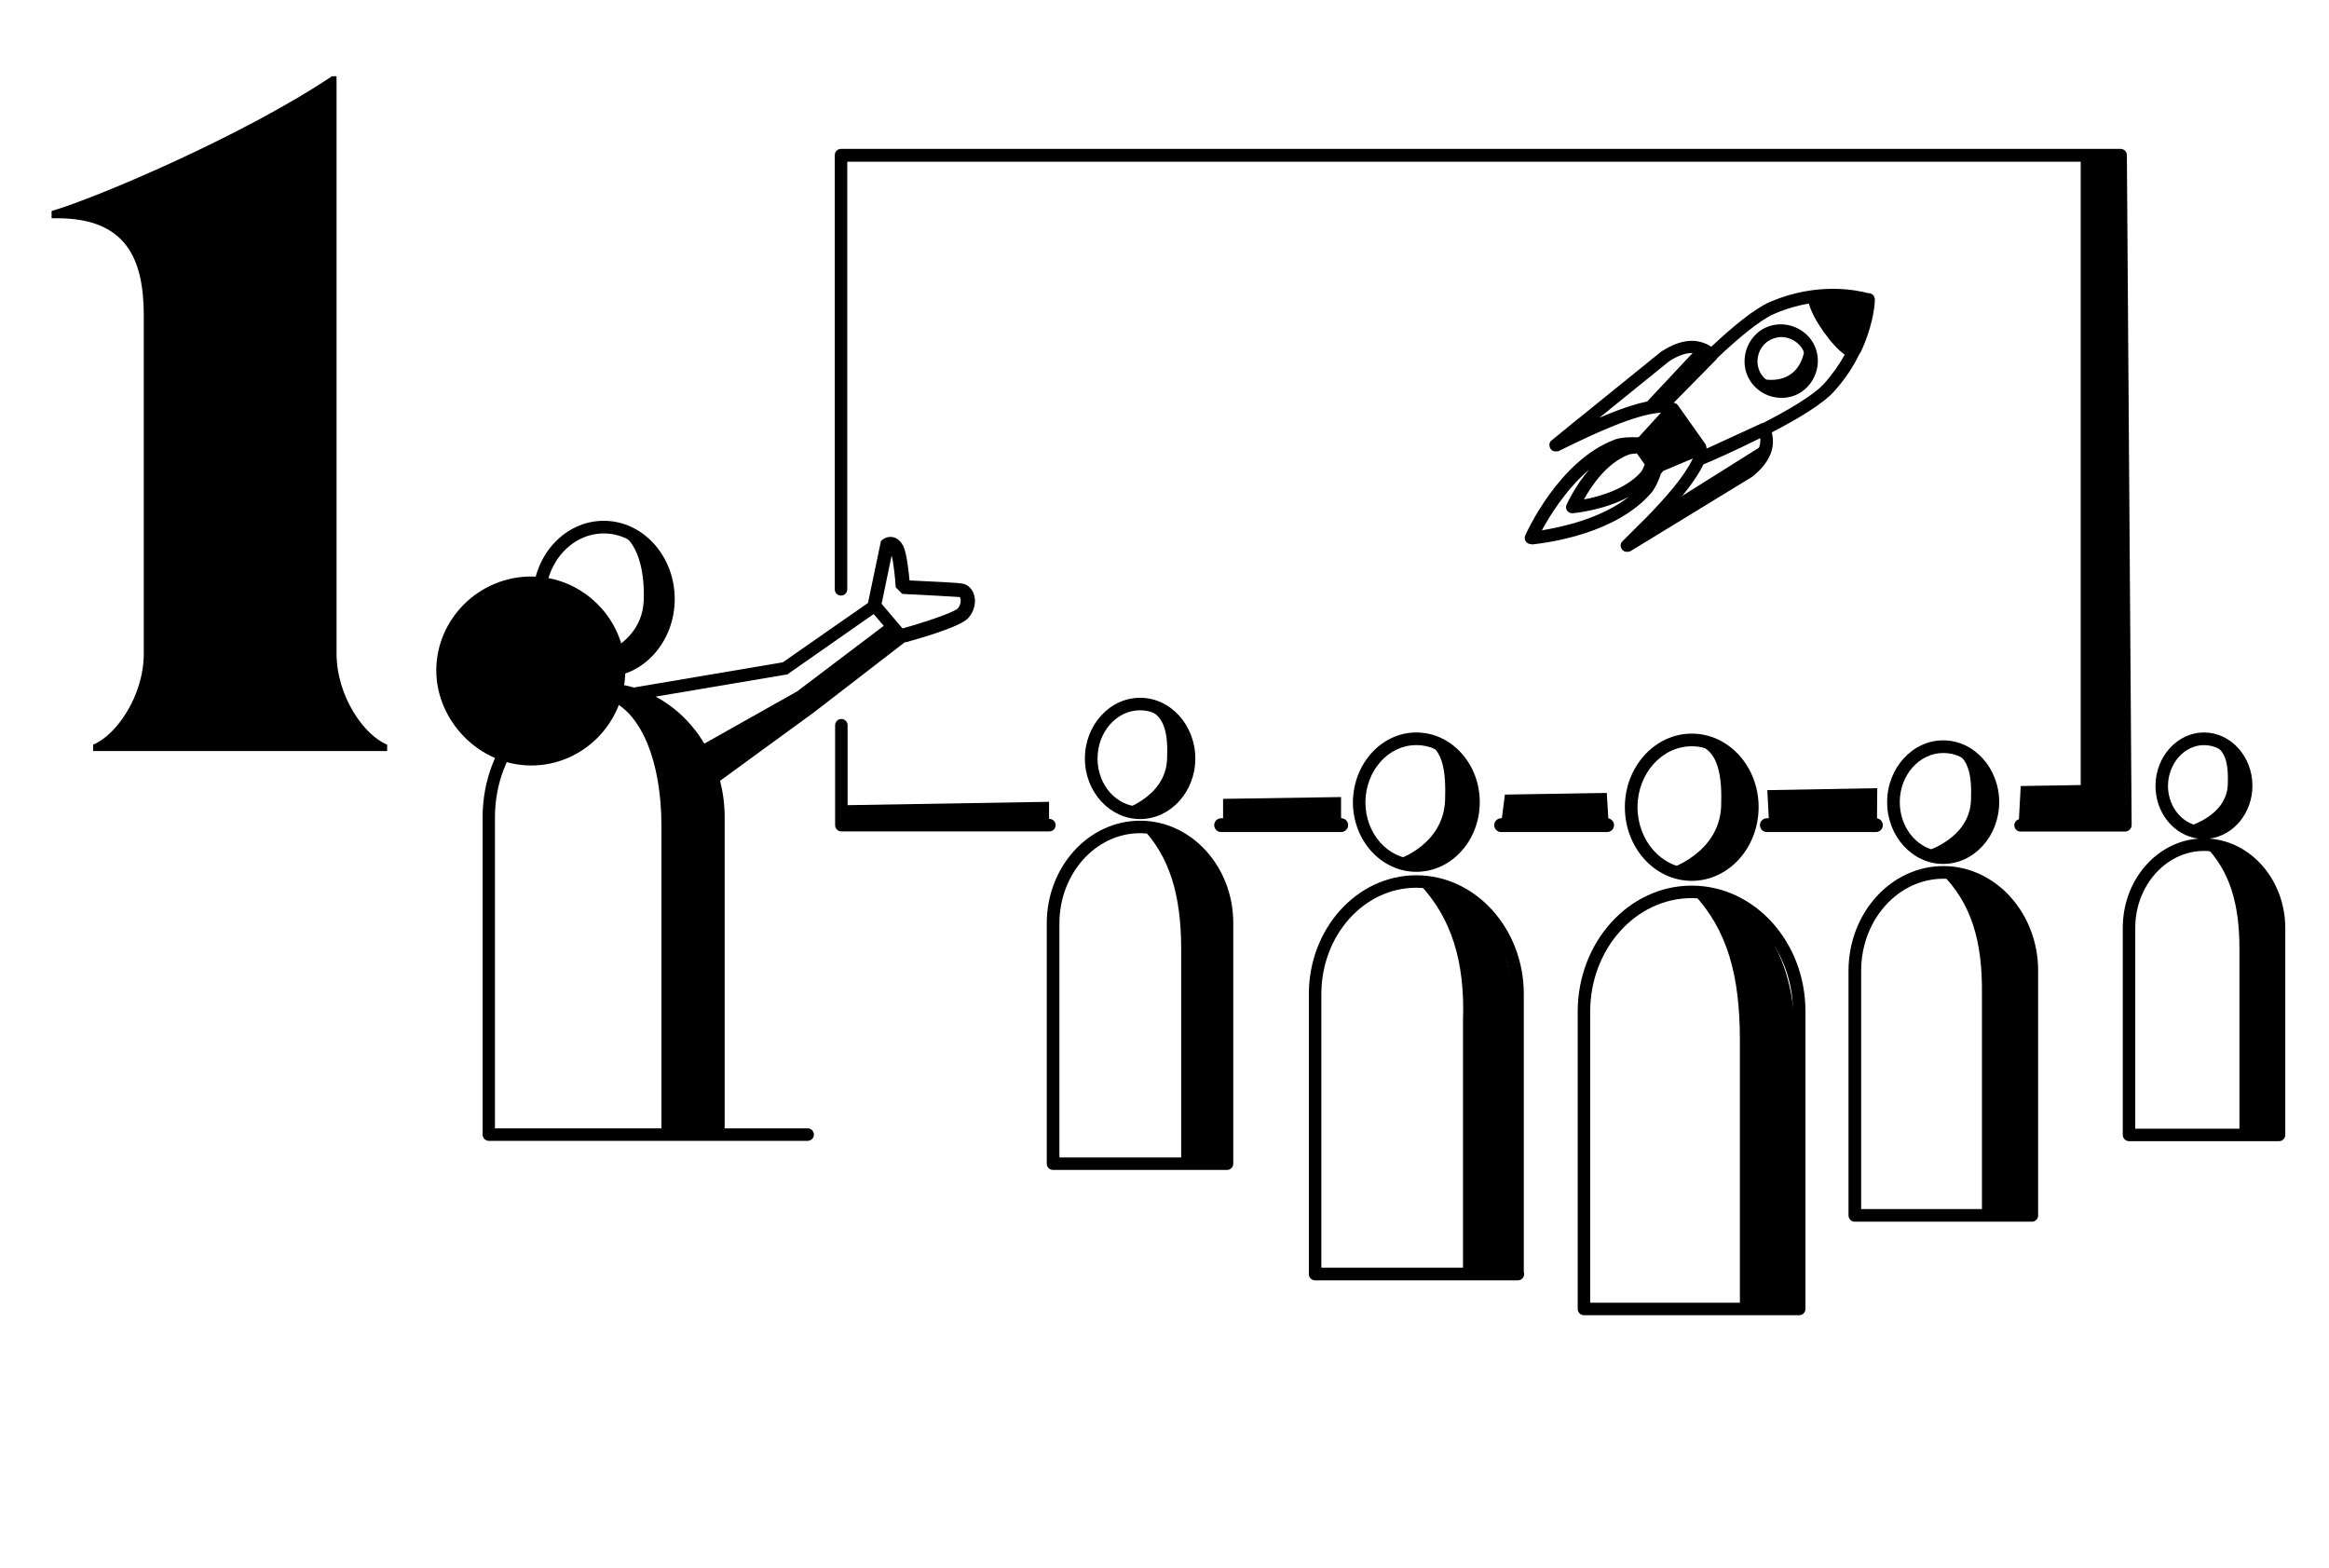
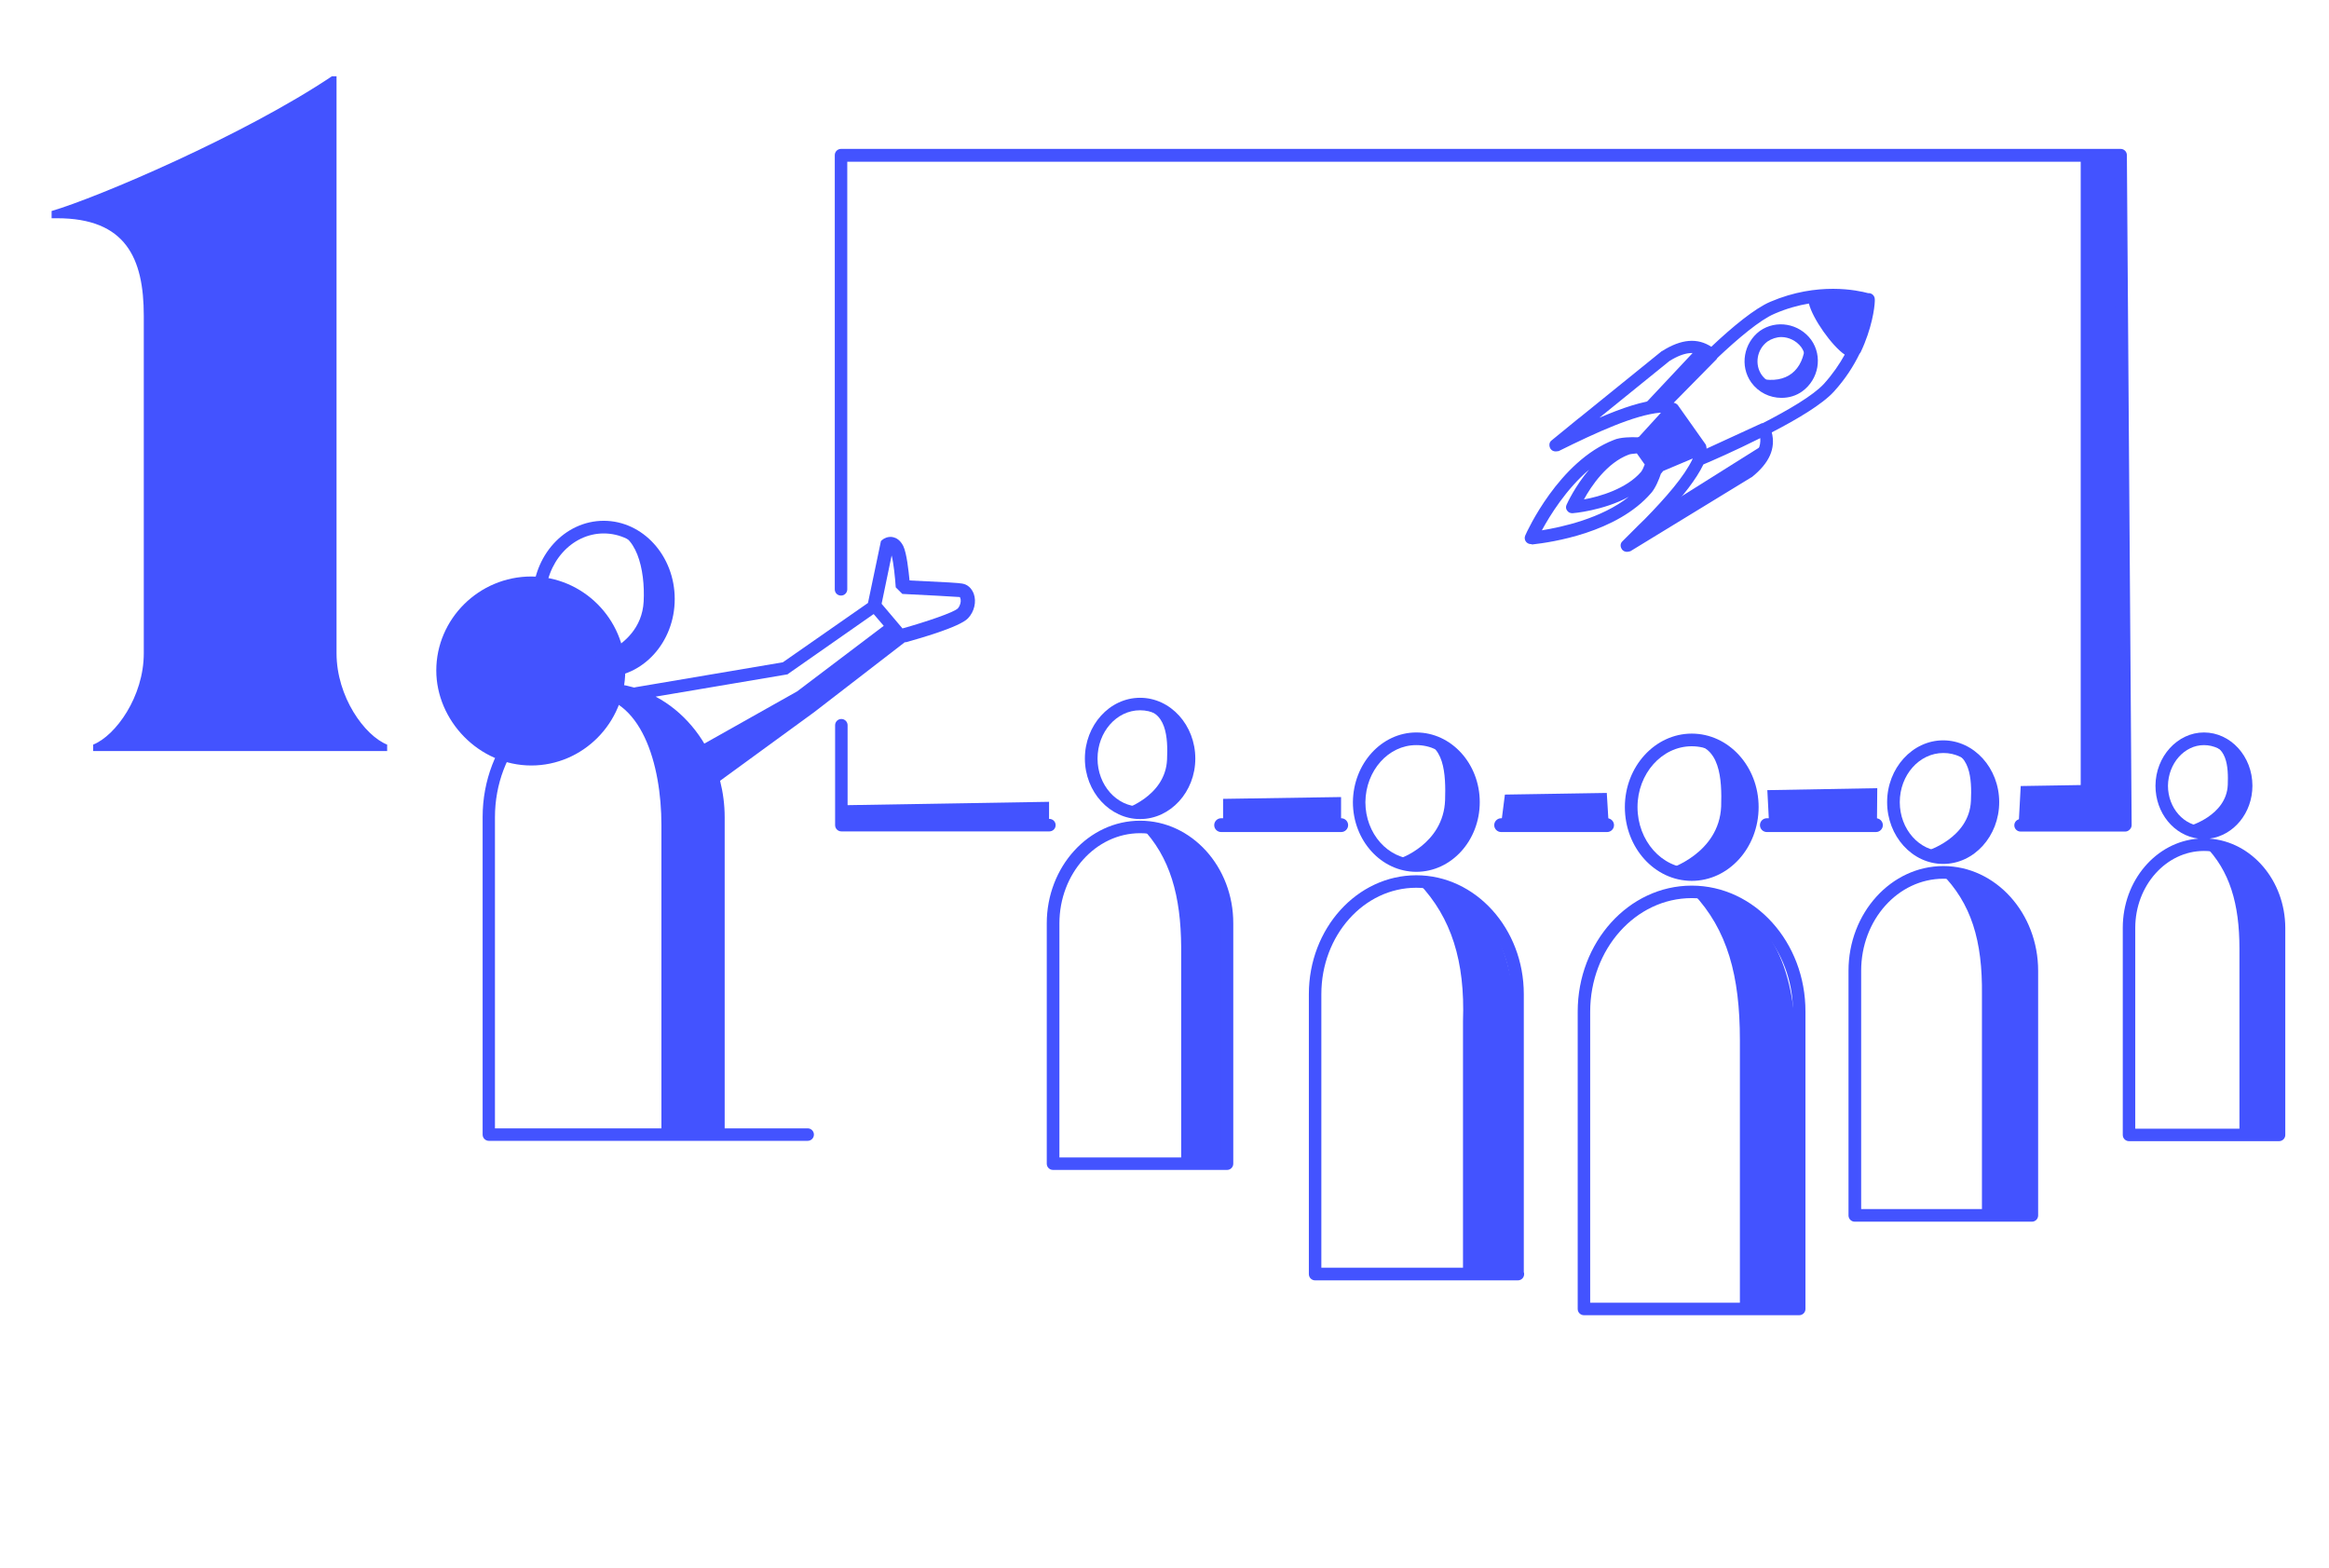
- <svg xmlns="http://www.w3.org/2000/svg" version="1.1" x="0px" y="0px" width="100%" height="auto" viewBox="0 0 1417.3 954.1" style="enable-background:new 0 0 1417.3 954.1;" xml:space="preserve">
+ <svg xmlns="http://www.w3.org/2000/svg" version="1.1" fill="#4353FF" x="0px" y="0px" width="100%" height="auto" viewBox="0 0 1417.3 954.1" style="enable-background:new 0 0 1417.3 954.1;" xml:space="preserve">
  <g>
    <rect style="fill:rgb(255 255 255 / 0%)" width="1417.3" height="954.1" />
    <path class="svg-fill--primary--opacity" d="M235.6,457v-3.9c-13.8-5.5-30.8-29.2-30.8-55.6V46.4H202c-53.4,35.8-142.6,73.8-170.6,82v4.4h3.3 c41.8,0,52.8,24.2,52.8,59.4v205.3c0,26.4-17.1,50.1-30.8,55.6v3.9H235.6z M323.3,465.8c31.4,0,57.2-25.9,57.2-57.8 c0-31.4-25.9-57.2-57.2-57.2c-31.9,0-57.8,25.9-57.8,57.2C265.5,438.3,291.3,465.8,323.3,465.8z" />
    <g>
      <path class="svg-fill--primary" d="M694.4,503.2c17.8,18.2,24.2,42.2,24.4,73.1v131.4l27.8,0.4V561.9C742,523.5,722.8,506.5,694.4,503.2z" />
      <path class="svg-fill--primary" d="M723.6,464.5c0.4-37.8-35.5-32.8-29.9-32.8c16.3,0,17.1,17.3,16.5,30.5c-1,22.8-26.9,30.5-26.9,30.5 c5.4,2.3,10.5,2.5,15.9,1C715.3,487.3,723.4,481.5,723.6,464.5z" />
      <path class="svg-fill--primary" d="M893.4,489.8c0.4-44.3-37.2-38.6-31.3-38.6c17.1,0,17.8,20.3,17.3,35.7c-1,26.9-28,35.7-28,35.7 c5.4,3.1,10.9,3.3,16.5,1.3C884.6,516.5,893.2,509.7,893.4,489.8z" />
      <path class="svg-fill--primary" d="M863.6,537.7c19.6,20.7,28,47.2,26.7,83.6v150.4l30.5,0.4V604.9C915.6,561,894.7,541.6,863.6,537.7z" />
      <path class="svg-fill--primary" d="M1030.2,543.5c21.1,22.3,28.6,50.3,28.6,89.4v161.1l32.8,0.6V615.4C1086,568.4,1063.5,547.5,1030.2,543.5z" />
      <path class="svg-fill--primary" d="M1063.1,493.6c0.4-47.2-42-40.9-35.3-40.9c19.2,0,20.1,21.7,19.6,38c-1.2,28.6-31.7,38-31.7,38 c5.9,3.1,12.1,3.3,18.6,1.3C1053.4,522.2,1063,514.9,1063.1,493.6z" />
      <path class="svg-fill--primary" d="M378.1,419.4c-6.9-1.5-13.8,1.2-20.9,3.6c33.2,0,45.3,42.2,45.3,79v188.2h34.9v-193 C437.4,457,404.7,425.1,378.1,419.4z" />
      <path class="svg-fill--primary" d="M349.1,403.7c7.5,5,15.5,6.7,24.2,4.8c20.1-6.5,34.9-22.8,33.6-43.9c-3.5-52.9-41.6-41.2-35.9-41.2 c16.3,0,21.7,23.2,20.7,42.6C390,397.9,349.1,403.7,349.1,403.7z" />
      <polygon class="svg-fill--primary" points="539.8,379.3 485.1,420.7 426.8,453.5 436.4,469.3 492.4,429.2 547.1,387.7 " />
      <path class="svg-fill--primary" d="M1181.2,531.2c18.4,18.4,25.3,41.1,24.9,74.2v133.7l28.6,0.4V590.9C1229.9,551.9,1210.3,534.7,1181.2,531.2z" />
      <path class="svg-fill--primary" d="M1212.8,489.6c0.4-37.8-35.5-32.8-29.9-32.8c16.3,0,17.1,17.3,16.5,30.5c-1,22.8-26.9,30.5-26.9,30.5 c5.2,2.3,10.6,2.5,15.9,1C1204.5,512.4,1212.6,506.7,1212.8,489.6z" />
      <path class="svg-fill--primary" d="M1341.5,514.3c15.5,15.5,21.3,35.9,21.3,62.9v113.2l24.4,0.2V564.8C1383.2,531.8,1366.5,517.2,1341.5,514.3z" />
      <path class="svg-fill--primary" d="M1367.4,479.6c0.4-31.3-31.3-27.1-26.3-27.1c14.4,0,15,14.2,14.6,25.1c-0.8,18.8-23.6,25.1-23.6,25.1 c4.4,2.1,9,2.1,13.8,0.8C1360.1,498.4,1367.2,493.6,1367.4,479.6z" />
      <polygon class="svg-fill--primary" points="511.8,502.1 638.4,502.1 638.4,487.9 511.8,490 " />
      <polygon class="svg-fill--primary" points="1076.6,502.1 1142.2,502.1 1142.4,479.6 1075.5,480.8 " />
      <polygon class="svg-fill--primary" points="915.8,483.5 913.4,502.3 979,502.3 977.8,482.5 " />
      <polygon class="svg-fill--primary" points="744.3,502.1 816.1,502.1 816.1,485 744.3,486.1 " />
      <polygon class="svg-fill--primary" points="1266.2,94.6 1266.2,477.7 1229.7,478.3 1228.4,502.3 1293.4,502.3 1290.5,94.6 " />
      <polygon class="svg-fill--primary" points="1072.5,271.1 1013.6,308.1 997.3,326.7 1070.4,282 " />
      <polygon class="svg-fill--primary" points="1041,214.5 1032.3,212.4 998.6,248.3 1013.7,245 " />
      <polygon class="svg-fill--primary" points="1009.4,283.2 1034.7,272.4 1017.8,248.6 999.4,269 996.7,269.9 1007.7,285.5 " />
      <path class="svg-fill--primary" d="M1128.6,212.8c7.3-15.5,8.2-28.4,8.2-30.1c-1.9-0.8-14.2-4.2-31.3-2.3 C1097.5,181.1,1125.1,220.2,1128.6,212.8z" />
      <path class="svg-fill--primary" d="M1096.5,234.3c9.4-8.1,8.3-16.3,2.1-25.1c-1.2,16.5-11.5,24.4-27.2,21.3 C1077.1,238.3,1086.5,240.2,1096.5,234.3z" />
    </g>
    <g>
      <path d="M693.8,499.4c-31.3,0-56.8,28-56.8,62.5v146.2c0,2.1,1.7,3.8,3.8,3.8h105.9c2.1,0,3.8-1.7,3.8-3.8V561.9 C750.6,527.4,725.1,499.4,693.8,499.4z M742.9,704.3h-98.2V561.9c0-30.3,22.1-54.9,49.1-54.9c27.1,0,49.1,24.6,49.1,54.9V704.3z" />
      <path d="M660.2,461.6c0,20.3,15.2,36.8,33.6,36.8c18.4,0,33.6-16.5,33.6-36.8c0-20.3-15-37-33.6-37S660.2,441.3,660.2,461.6z M719.7,461.6c0,16.1-11.7,29.2-25.9,29.2c-14.2,0-25.9-13-25.9-29.2c0-16.1,11.5-29.4,25.9-29.4S719.7,445.5,719.7,461.6z" />
      <path d="M823.3,488.1c0,23.4,17.3,42.4,38.6,42.4c21.3,0,38.6-19,38.6-42.4c0-23.4-17.3-42.4-38.6-42.4 C840.7,445.7,823.5,464.7,823.3,488.1z M892.7,488.1c0,19.2-13.8,34.7-30.9,34.7c-17.1,0-30.9-15.5-30.9-34.7 c0.2-19.2,14-34.7,30.9-34.7C878.9,453.3,892.7,468.9,892.7,488.1z" />
      <path d="M927.3,604.9c0-39.9-29.4-72.3-65.4-72.3c-36.1,0-65.4,32.4-65.4,72.3v170.4c0,2.1,1.7,3.8,3.8,3.8h123.4 c2.1,0,3.8-1.7,3.8-3.8c0-0.4,0-0.8-0.2-1.2V604.9z M919.6,771.4H804.1V604.9c0-35.7,25.9-64.7,57.7-64.7 c31.8,0,57.7,29,57.7,64.7V771.4z" />
      <path d="M1029.5,446.4c-22.4,0-40.7,20.1-40.7,44.7c0,24.8,18.2,44.9,40.7,44.9c22.4,0,40.7-20.1,40.7-44.9 C1070.2,466.4,1052,446.4,1029.5,446.4z M1029.5,528.3c-18.2,0-33-16.7-33-37.2c0-20.3,14.8-37,33-37c18.2,0,33,16.7,33,37 C1062.5,511.7,1047.8,528.3,1029.5,528.3z" />
      <path d="M1029.5,538.9c-38.4,0-69.4,34.5-69.4,76.7v180.9c0,2.1,1.7,3.8,3.8,3.8h131c2.1,0,3.8-1.7,3.8-3.8V615.6 C1098.8,573.2,1067.7,538.9,1029.5,538.9z M1091.1,792.7H967.7V615.6c0-38,27.6-69.1,61.8-69.1c34,0,61.6,30.9,61.6,69.1V792.7z" />
      <path d="M367.4,412.1c23.8,0,43.2-21.3,43.2-47.6c0-26.3-19.4-47.6-43.2-47.6s-43.2,21.3-43.2,47.6 C324.3,390.8,343.6,412.1,367.4,412.1z M367.4,324.6c19.6,0,35.5,17.8,35.5,39.9c0,22.1-15.9,39.9-35.5,39.9 c-19.6,0-35.5-17.8-35.5-39.9C331.9,342.5,347.8,324.6,367.4,324.6z" />
      <path d="M550.6,390.8c0.2,0,0.5,0,0.7,0c7.5-2.1,32.8-9.2,37.8-14.6c3.8-4,5.2-10,3.5-14.8c-1.3-3.5-3.8-5.8-7.1-6.3 c-2.1-0.4-8.4-0.8-32-1.9c-0.6-5.9-1.7-16.5-3.8-20.9c-1.9-3.8-4.4-5-6.1-5.4c-3.3-0.8-5.9,1-6.3,1.3l-1.2,1l-7.9,37.7l-51.8,36.1 l-89.8,15.2c-0.2,0-0.4,0.2-0.6,0.2c-5.9-1.7-12.2-2.7-18.6-2.7c-40.7,0-73.7,36.6-73.7,81.5v193.2c0,2.1,1.7,3.8,3.8,3.8h194 c2.1,0,3.8-1.7,3.8-3.8c0-2.1-1.7-3.8-3.8-3.8h-50.5V497.3c0-7.7-1-15.1-2.8-22.2l57.2-41.7L550.6,390.8z M542.6,338 c1.2,4.6,2.1,13.4,2.5,19.4l4,4c12.5,0.6,32.8,1.7,34.9,1.9c0.2,0,0.4,0.6,0.6,1.5c0.2,1.5-0.2,3.6-1.7,5.4 c-2.5,2.5-19.4,8.2-33.7,12.2l-12.7-15L542.6,338z M433.2,686.6h-132V497.3c0-40.7,29.5-73.9,66-73.9c36.5,0,66,33.2,66,73.9 V686.6z M435.6,467.2c-6.9-19-20-34.5-36.6-43.3l79.3-13.4c0.6,0,1.2-0.2,1.5-0.6l51.8-36.2c0,0,0,0,0.1,0l11.3,13.2l-52.4,40.3 L435.6,467.2z" />
      <path d="M1182.6,527c-31.8,0-57.7,28.6-57.7,63.7v148.9c0,2.1,1.7,3.8,3.8,3.8h107.8c2.1,0,3.8-1.7,3.8-3.8V590.7 C1240.3,555.6,1214.4,527,1182.6,527z M1232.7,735.7h-100.1v-145c0-30.9,22.4-56,50.1-56c27.6,0,50.1,25.1,50.1,56V735.7z" />
      <path d="M1148.4,488.1c0,20.7,15.3,37.6,34.1,37.6c18.8,0,34.1-16.9,34.1-37.6c0-20.7-15.3-37.6-34.1-37.6 C1163.8,450.5,1148.4,467.4,1148.4,488.1z M1209.1,488.1c0,16.5-11.9,29.9-26.5,29.9c-14.6,0-26.5-13.4-26.5-29.9 c0-16.5,11.9-29.9,26.5-29.9C1197.2,458.1,1209.1,471.6,1209.1,488.1z" />
      <path d="M1344.6,510.3c14.6-1.9,26.1-15.5,26.1-32.2c0-17.8-13.2-32.4-29.5-32.4c-16.1,0-29.4,14.6-29.5,32.4 c0,16.7,11.3,30.3,26.1,32.2c-25.7,1.9-46,25.5-46,54.3v126c0,2.1,1.7,3.8,3.8,3.8h91.3c2.1,0,3.8-1.7,3.8-3.8v-126 C1390.6,535.8,1370.3,512.2,1344.6,510.3z M1319.3,478.1c0.2-13.6,10-24.7,21.9-24.7c12.1,0,21.9,11.1,21.9,24.7 c0,13.6-9.8,24.7-21.9,24.7C1329.1,502.8,1319.3,491.7,1319.3,478.1z M1383,686.8h-83.6V564.6c0-25.7,18.8-46.8,41.8-46.8 c23,0,41.8,20.9,41.8,46.8V686.8z" />
      <path d="M642.4,502.1c0-2.1-1.7-3.8-3.8-3.8H515.8v-57c0-2.1-1.7-3.8-3.8-3.8c-2.1,0-3.8,1.7-3.8,3.8v60.8c0,2.1,1.7,3.8,3.8,3.8 h126.6C640.7,505.9,642.4,504.2,642.4,502.1z" />
      <path d="M511.8,362.4c2.1,0,3.8-1.7,3.8-3.8V98.4h771l2.9,400h-59.9c-2.1,0-3.8,1.7-3.8,3.8c0,2.1,1.7,3.8,3.8,3.8h63.7 c1,0,1.9-0.4,2.7-1.2c0.8-0.8,1.2-1.7,1.2-2.7l-2.9-407.7c0-2.1-1.7-3.8-3.8-3.8H511.8c-2.1,0-3.8,1.7-3.8,3.8v264 C507.9,360.7,509.6,362.4,511.8,362.4z" />
      <path d="M743.1,497.9c-2.3,0-4.2,1.9-4.2,4.2c0,2.3,1.9,4.2,4.2,4.2h73.1c2.3,0,4.2-1.9,4.2-4.2c0-2.3-1.9-4.2-4.2-4.2H743.1z" />
      <path d="M913.5,497.9c-2.3,0-4.2,1.9-4.2,4.2c0,2.3,1.9,4.2,4.2,4.2h64.5c2.3,0,4.2-1.9,4.2-4.2c0-2.3-1.9-4.2-4.2-4.2H913.5z" />
      <path d="M1075.2,506.3h66.4c2.3,0,4.2-1.9,4.2-4.2s-1.9-4.2-4.2-4.2h-66.4c-2.3,0-4.2,1.9-4.2,4.2S1072.9,506.3,1075.2,506.3z" />
      <path d="M1078.2,263.1c15.5-8,30.8-17.1,37.8-24.8c7-7.7,12-15.6,15.6-23c0.2-0.3,0.5-0.6,0.7-1c6.8-14.3,8.5-27,8.6-31.1 c0-0.1,0-0.3,0-0.4c0-0.2,0-0.2,0-0.4v-0.2c0-2.3-1.9-4-4-3.8c-6.3-1.7-30.7-7.1-59.5,5.2c-9.5,4-23.3,15.4-36,27.4 c-8.4-5.5-18.2-4.8-29.9,2.6c-0.2,0-0.2,0-0.4,0.2l-50.3,40.7c-0.1,0.1-0.1,0.1-0.2,0.1L944.2,268c-0.8,0.6-1.2,1.4-1.3,2.3 c-0.1,0.9,0.1,1.8,0.6,2.7c0.8,1.2,1.9,1.7,3.3,1.7c0.6,0,1.1-0.2,1.7-0.2c23-11.4,46.2-22,61.8-23.4c0,0,0,0,0.1,0l0.3,0.1 l-13.3,14.6l-0.9,0.3c-3.5-0.2-10.6-0.1-14.4,1.6c-33.6,13-53.1,56.2-53.9,58.1c-0.6,1.3-0.4,2.7,0.4,3.8c0.8,1,1.9,1.5,3.1,1.5 c0.2,0,0.4,0,0.6,0.2h0.2c11.7-1.3,51.4-7.1,72.3-31.3c2.5-2.8,4.8-8.2,6-11.9c0,0,0,0,0.1,0l1.2-1.5l18-7.6l-0.1,0.3c0,0,0,0,0,0 c-5,10.6-16.3,23.5-29.1,36.6c-1,1-2.3,2.2-3.9,3.8c-3.3,3.3-7.1,7.1-9.6,9.6c-1.5,1.3-1.5,3.4-0.4,4.9c0,0,0,0.1,0,0.1 c0.8,1,1.9,1.5,3.1,1.5c0.8,0,1.3-0.2,2.1-0.4l73.5-44.9c0.2,0,0.2-0.2,0.4-0.2C1076.7,281.8,1080.7,272.9,1078.2,263.1z M1108.2,184c4.7-0.4,8.9-0.4,12.7-0.2c5.2,0.4,9.2,1.1,11.7,1.7c-0.6,5.1-2.3,13.6-6.7,23.5 C1120.7,205.2,1110.2,190.1,1108.2,184z M1079.9,190.9c7.4-3.2,14.4-5.1,20.9-6.2c2.2,9.1,13.9,25.7,21.8,31.1 c-3.2,5.8-7.3,11.8-12.6,17.7c-6.6,7.2-21.9,16.1-37.3,24c-0.2,0-0.5,0-0.7,0.1l-33.5,15.4c0-0.4,0-0.7-0.1-1.1 c-0.1-0.6-0.2-1.2-0.6-1.7l-16.7-23.6c-0.6-0.8-1.5-1.3-2.5-1.5l-0.1,0l26-26.4c0.3-0.3,0.4-0.6,0.6-0.9 C1057.6,206,1071.1,194.6,1079.9,190.9z M1015.9,219.7c9.6-6,15.6-5.6,19.9-3.4c-12.2,11.8-22.6,23-26.3,27 c-10,0.8-22,4.8-36.2,10.9L1015.9,219.7z M991,276.7c0.8-0.4,2.8-0.6,5.1-0.8l4.6,6.5l0.2,0.2c-0.6,1.7-1.5,3.6-2.3,4.6 c-8.8,10.2-25.1,15-34.7,16.7C968.4,295.6,978,281.6,991,276.7z M967,285.8c-8.5,10-13.3,20.5-13.6,21.2c-0.6,1.2-0.6,2.5,0.2,3.6 c0.8,1.2,1.9,1.7,3.3,1.7c0.3,0,18.7-1.5,34.3-10c-16.7,13.2-40.6,18.4-52.9,20.4C943.1,313.8,953.1,297.6,967,285.8z M1010.6,278.5l-6.4-9.1l13.5-14.9l11.3,16.1L1010.6,278.5z M1061.2,283.9l-47,28.8c9.8-10.7,18.1-21.1,22.4-30.1 c4.6-1.9,19-8.2,34.6-16C1071.6,271.3,1069.9,277.1,1061.2,283.9z" />
      <path d="M1065.7,232.7c4.4,6.1,11.3,9.4,18.4,9.4c4.6,0,9-1.3,12.7-4c10-7.3,12.5-21.3,5.4-31.3c-7.3-10-21.3-12.5-31.3-5.4 C1061.1,208.7,1058.6,222.7,1065.7,232.7z M1075.6,207.8c2.5-1.7,5.6-2.7,8.4-2.7c4.6,0,9.2,2.3,12.1,6.1 c4.6,6.5,3.1,15.7-3.5,20.5c-6.5,4.6-15.7,3.1-20.5-3.5C1067.6,221.8,1069.1,212.6,1075.6,207.8z" />
    </g>
  </g>
</svg>
